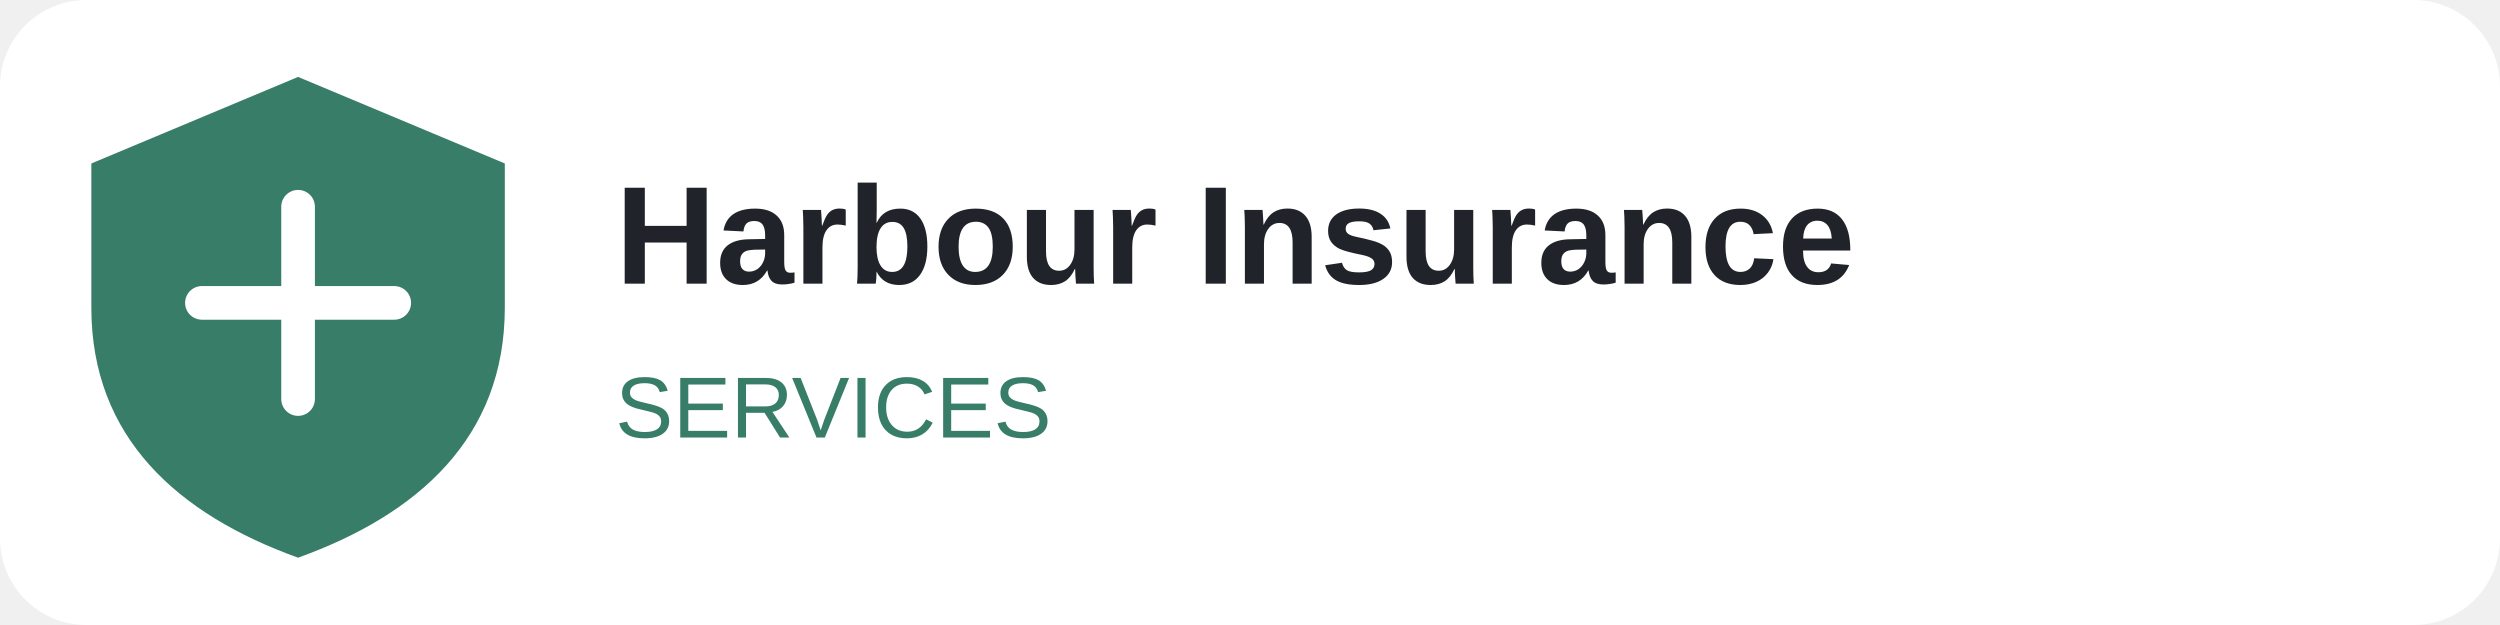
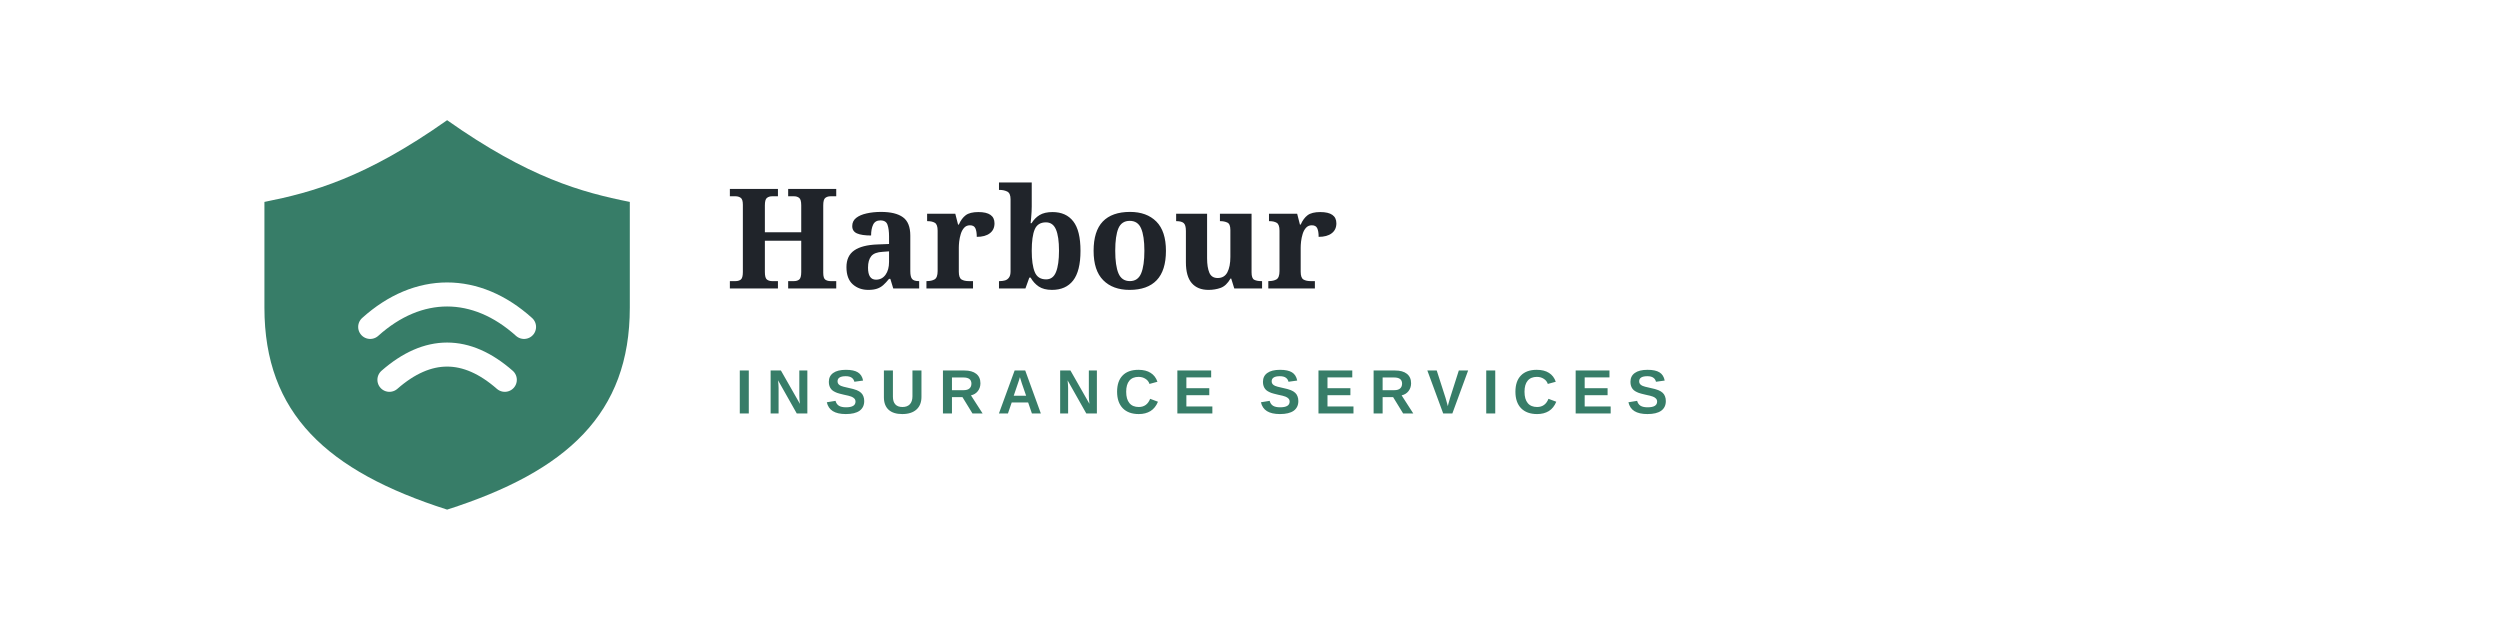
- <svg xmlns="http://www.w3.org/2000/svg" width="520" height="130">
-   <rect width="520" height="130" rx="18" fill="white" />
-   <path d="M62 16 105 34v30c0 27-18 43-43 52C37 107 19 91 19 64V34z" fill="#377d68" />
-   <path d="M42 63h40M62 43v40" stroke="white" stroke-width="7" stroke-linecap="round" />
-   <text x="128" y="59" font-family="Arial" font-size="29" font-weight="700" fill="#20242a">Harbour Insurance</text>
-   <text x="128" y="91" font-family="Arial" font-size="18" fill="#377d68">SERVICES</text>
+ <svg xmlns="http://www.w3.org/2000/svg" width="520" height="130" viewBox="0 0 520 130">
+   <rect width="520" height="130" fill="white" />
+   <g transform="translate(55 25)">
+     <path d="M38 0c17 12 28 15 38 17v22c0 22-13 34-38 42C13 73 0 61 0 39V17C10 15 21 12 38 0z" fill="#377d68" />
+     <path d="M22 43c10-9 22-9 32 0M26 54c8-7 16-7 24 0" fill="none" stroke="white" stroke-width="5" stroke-linecap="round" />
+     <text x="96" y="35" font-family="Georgia,serif" font-size="29" font-weight="700" fill="#20242a">Harbour</text>
+     <text x="98" y="61" font-family="Arial,Helvetica,sans-serif" font-size="13" font-weight="700" letter-spacing="2.8" fill="#377d68">INSURANCE SERVICES</text>
+   </g>
</svg>
